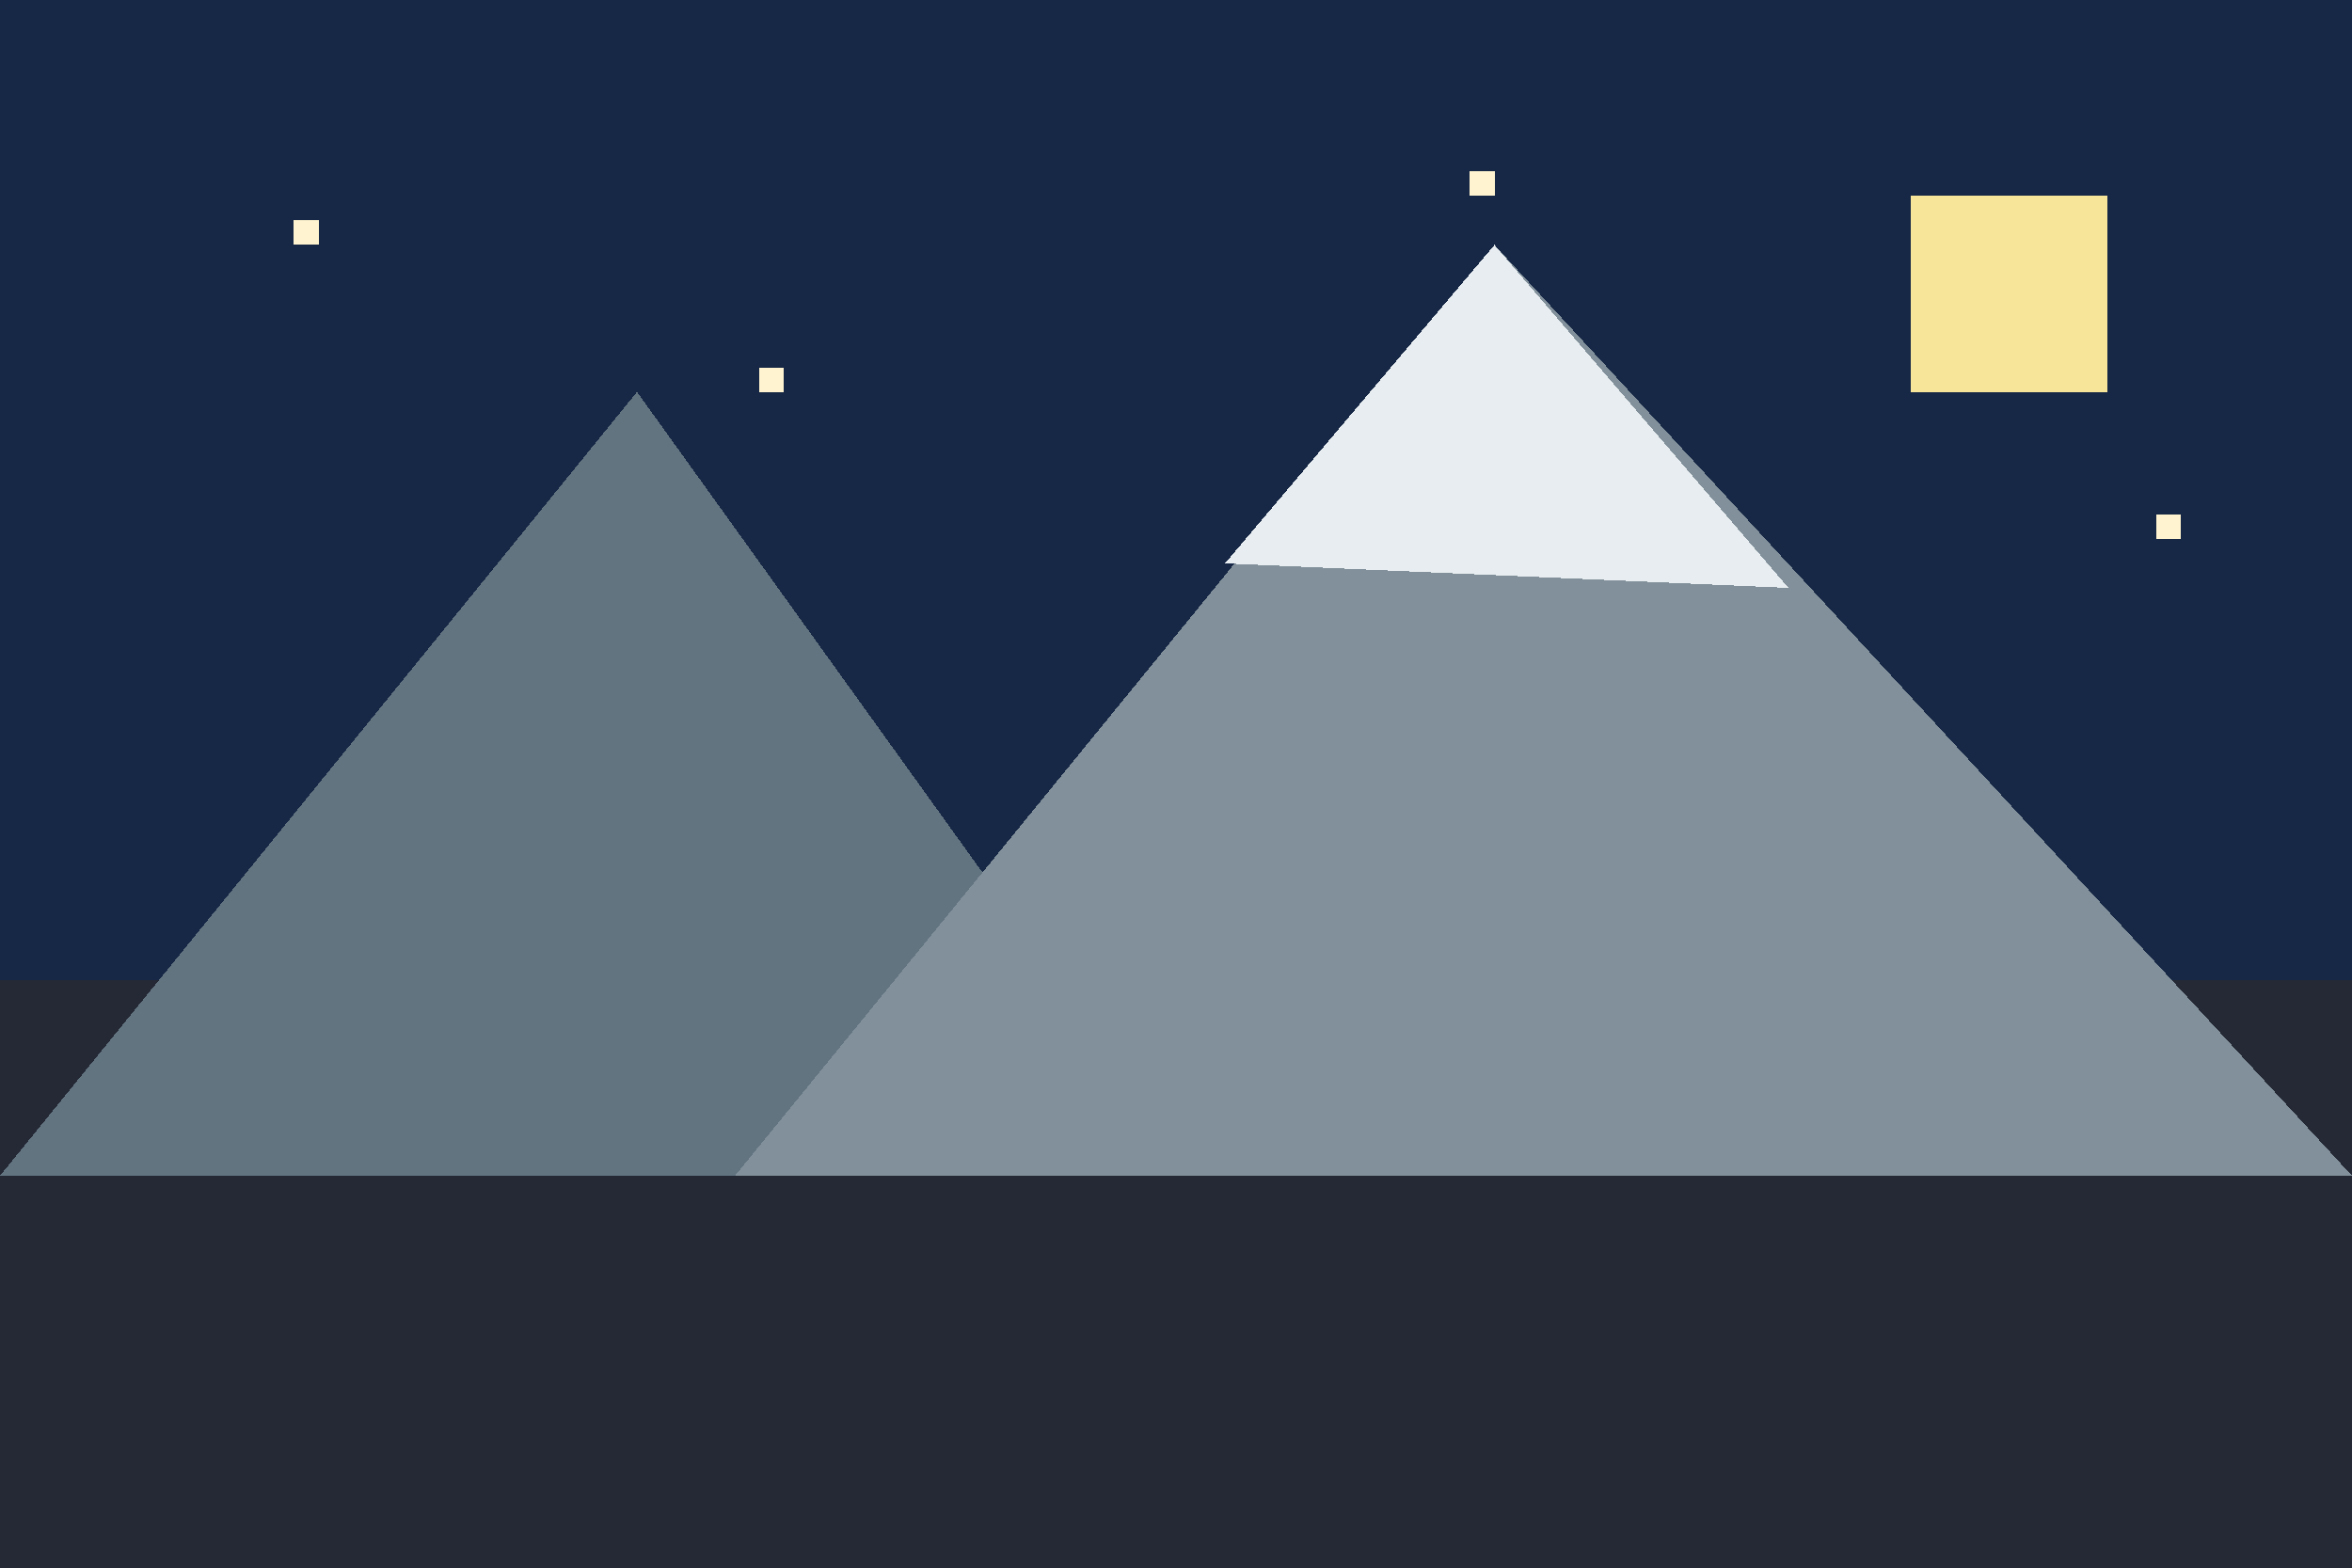
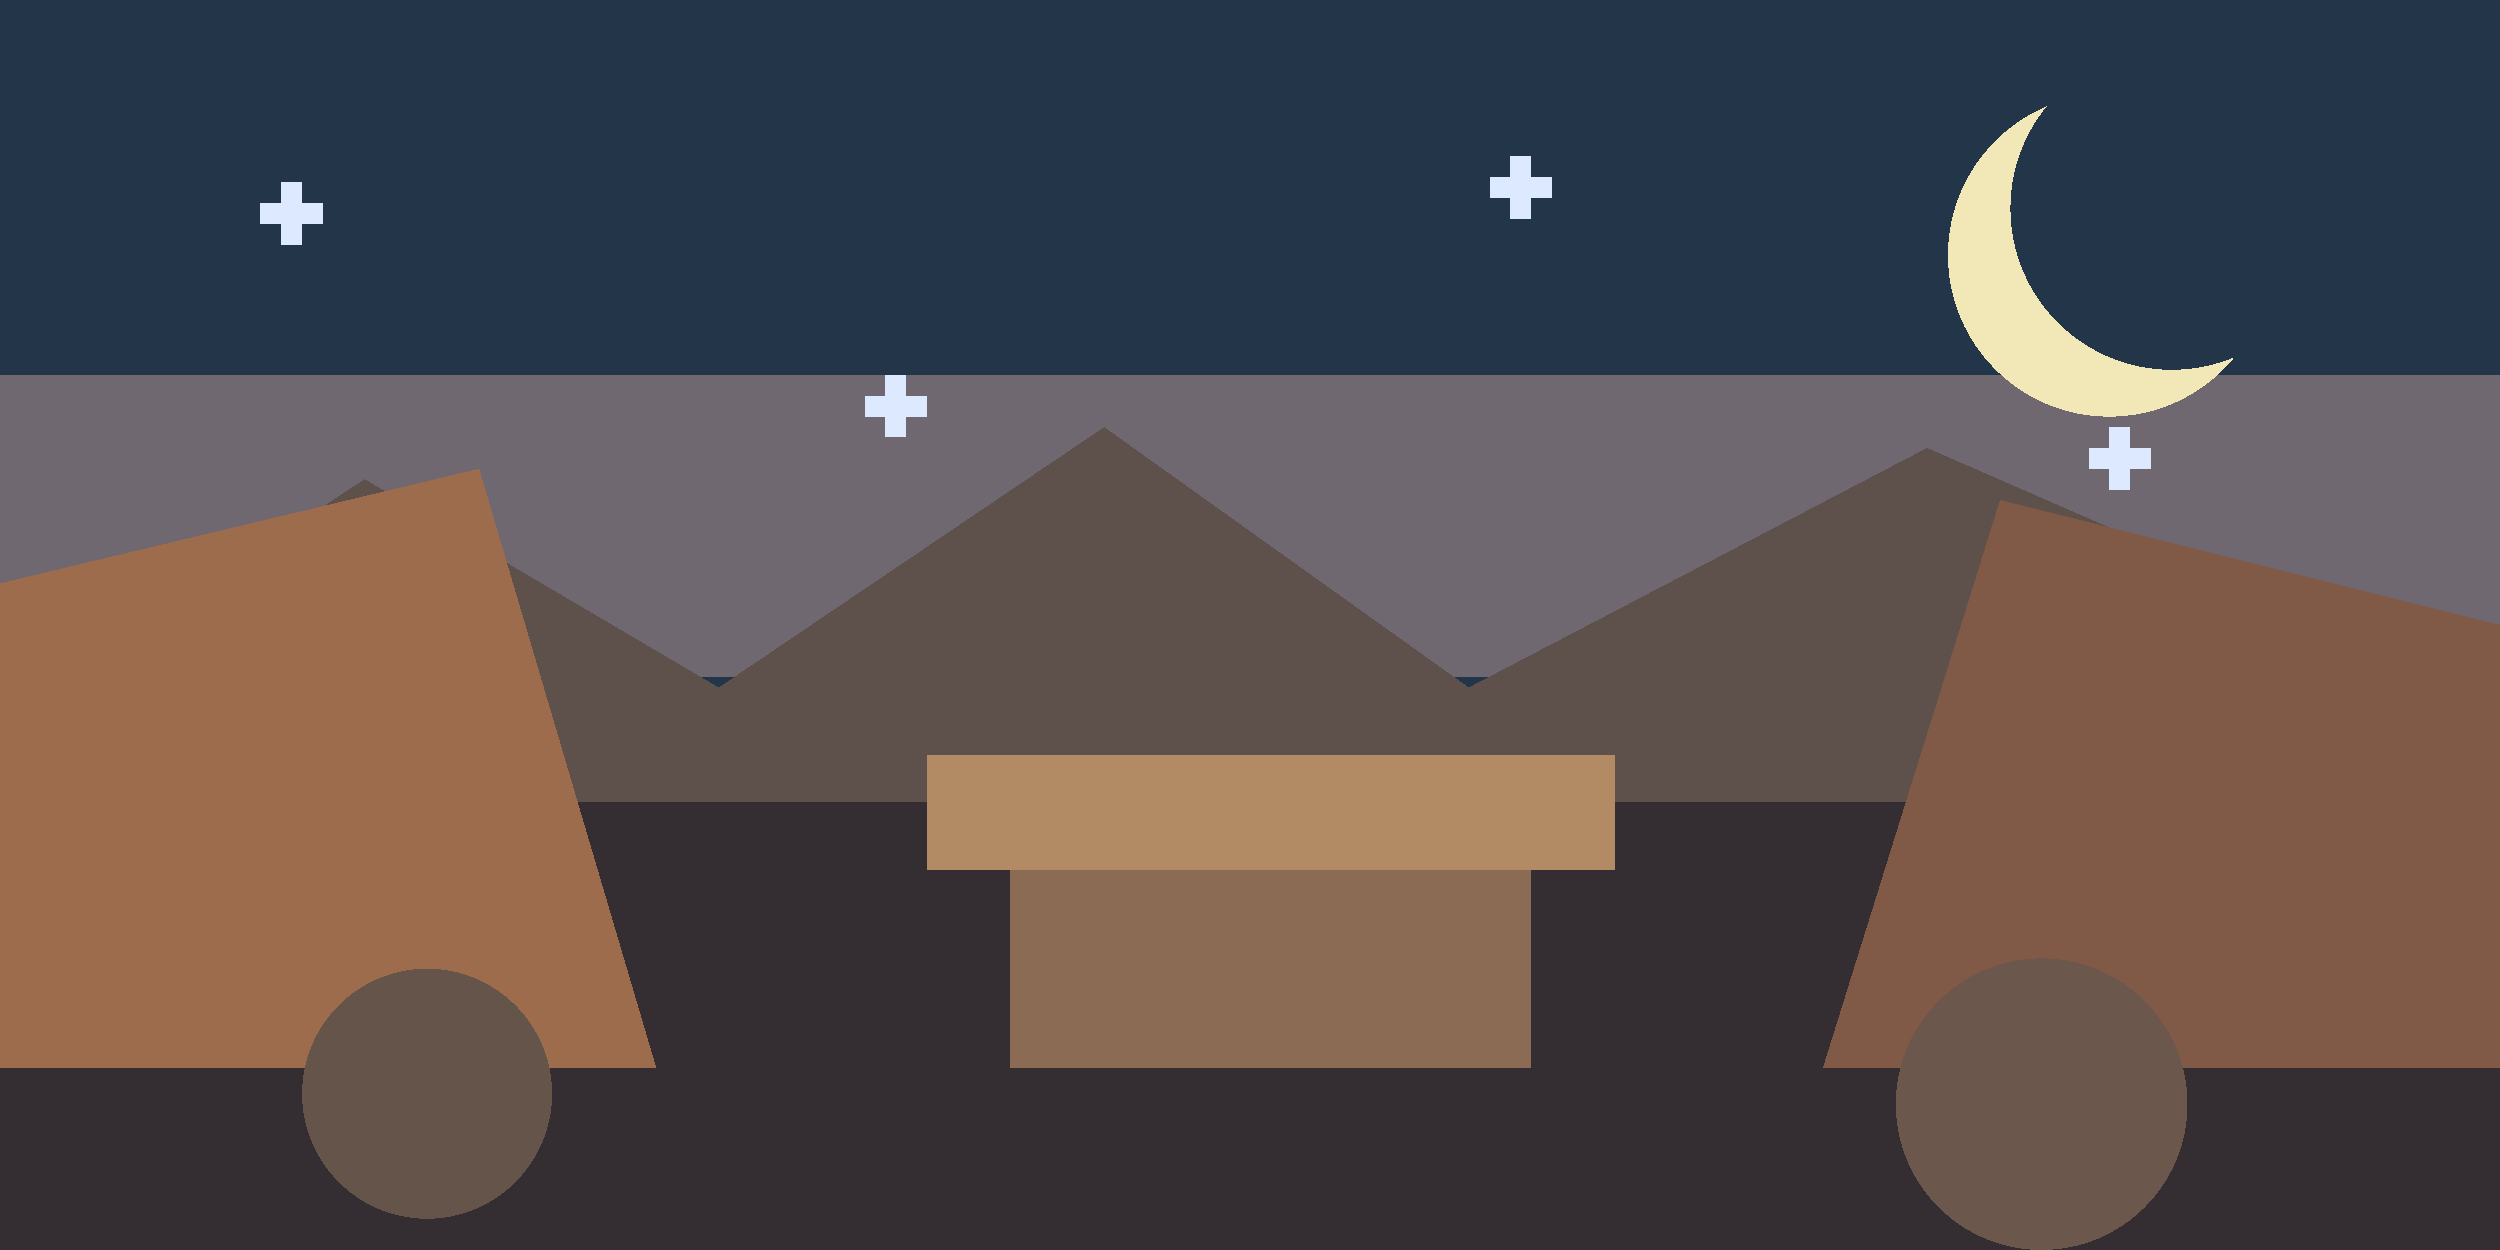
- <svg xmlns="http://www.w3.org/2000/svg" viewBox="0 0 96 64" shape-rendering="crispEdges">
-   <rect width="96" height="64" fill="#172846" />
-   <rect x="78" y="8" width="8" height="8" fill="#f7e59a" />
-   <rect x="12" y="9" width="1" height="1" fill="#fff4cf" />
-   <rect x="31" y="15" width="1" height="1" fill="#fff4cf" />
-   <rect x="60" y="7" width="1" height="1" fill="#fff4cf" />
-   <rect x="88" y="21" width="1" height="1" fill="#fff4cf" />
-   <rect y="40" width="96" height="24" fill="#252936" />
-   <polygon points="0,48 26,16 49,48" fill="#637481" />
-   <polygon points="30,48 61,10 96,48" fill="#81909a" />
-   <polygon points="50,23 61,10 73,24" fill="#e7edf0" />
+ <svg xmlns="http://www.w3.org/2000/svg" viewBox="0 0 480 240" shape-rendering="crispEdges">
+   <rect width="480" height="240" fill="#223549" />
+   <rect y="72" width="480" height="58" fill="#6f6870" />
+   <circle cx="405" cy="49" r="31" fill="#f2e7b6" />
+   <circle cx="417" cy="40" r="31" fill="#223549" />
+   <rect x="54" y="35" width="4" height="12" fill="#dce9ff" />
+   <rect x="50" y="39" width="12" height="4" fill="#dce9ff" />
+   <rect x="170" y="72" width="4" height="12" fill="#dce9ff" />
+   <rect x="166" y="76" width="12" height="4" fill="#dce9ff" />
+   <rect x="290" y="30" width="4" height="12" fill="#dce9ff" />
+   <rect x="286" y="34" width="12" height="4" fill="#dce9ff" />
+   <rect x="405" y="82" width="4" height="12" fill="#dce9ff" />
+   <rect x="401" y="86" width="12" height="4" fill="#dce9ff" />
+   <polygon points="0,138 70,92 138,132 212,82 282,132 370,86 480,134 480,174 0,174" fill="#5e514c" />
+   <rect y="154" width="480" height="86" fill="#342d31" />
+   <polygon points="0,205 0,112 92,90 126,205" fill="#9c6c4c" />
+   <polygon points="350,205 384,96 480,120 480,205" fill="#805a46" />
+   <rect x="178" y="145" width="132" height="22" fill="#b28b65" />
+   <rect x="194" y="167" width="100" height="38" fill="#8c6b54" />
+   <circle cx="82" cy="210" r="24" fill="#65544a" />
+   <circle cx="392" cy="212" r="28" fill="#6b574c" />
</svg>
